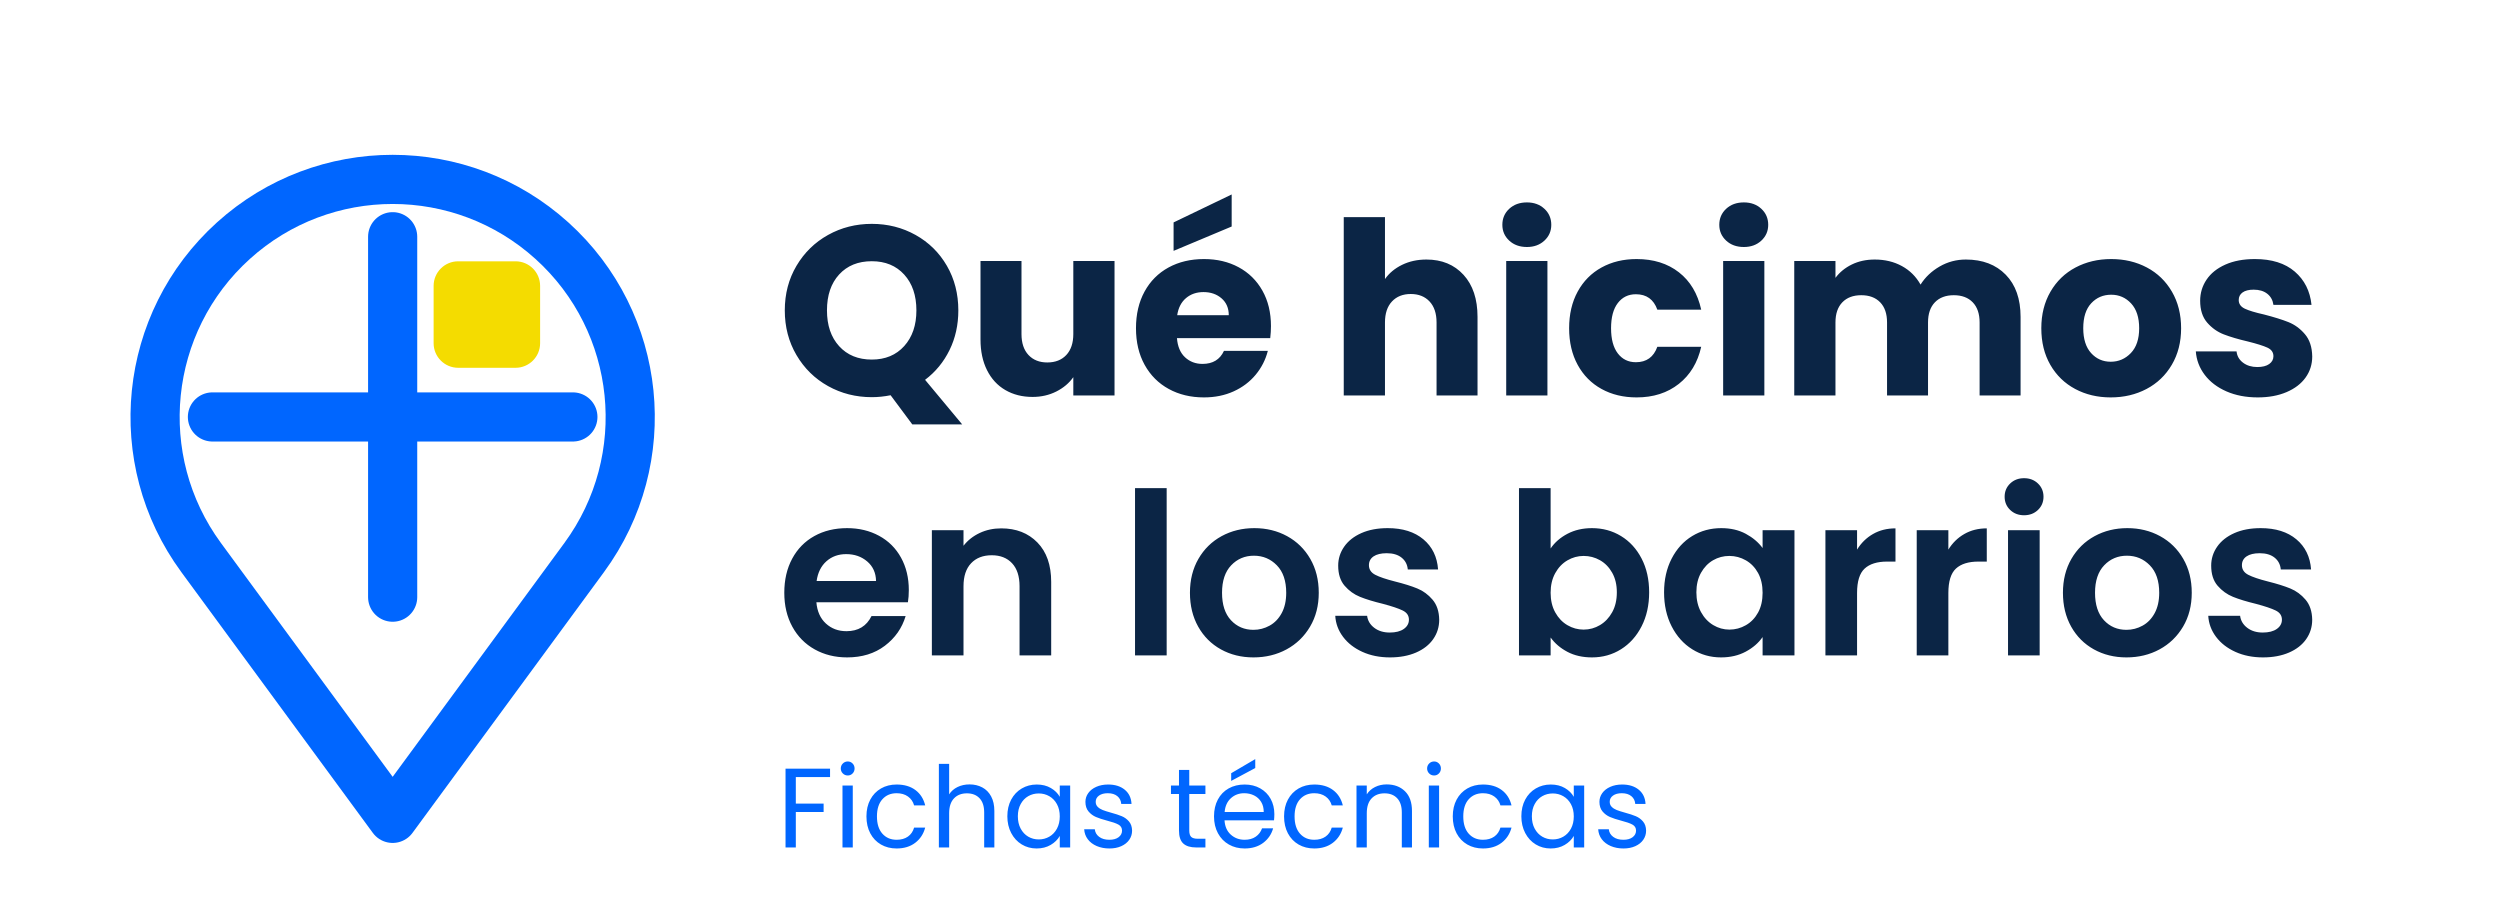
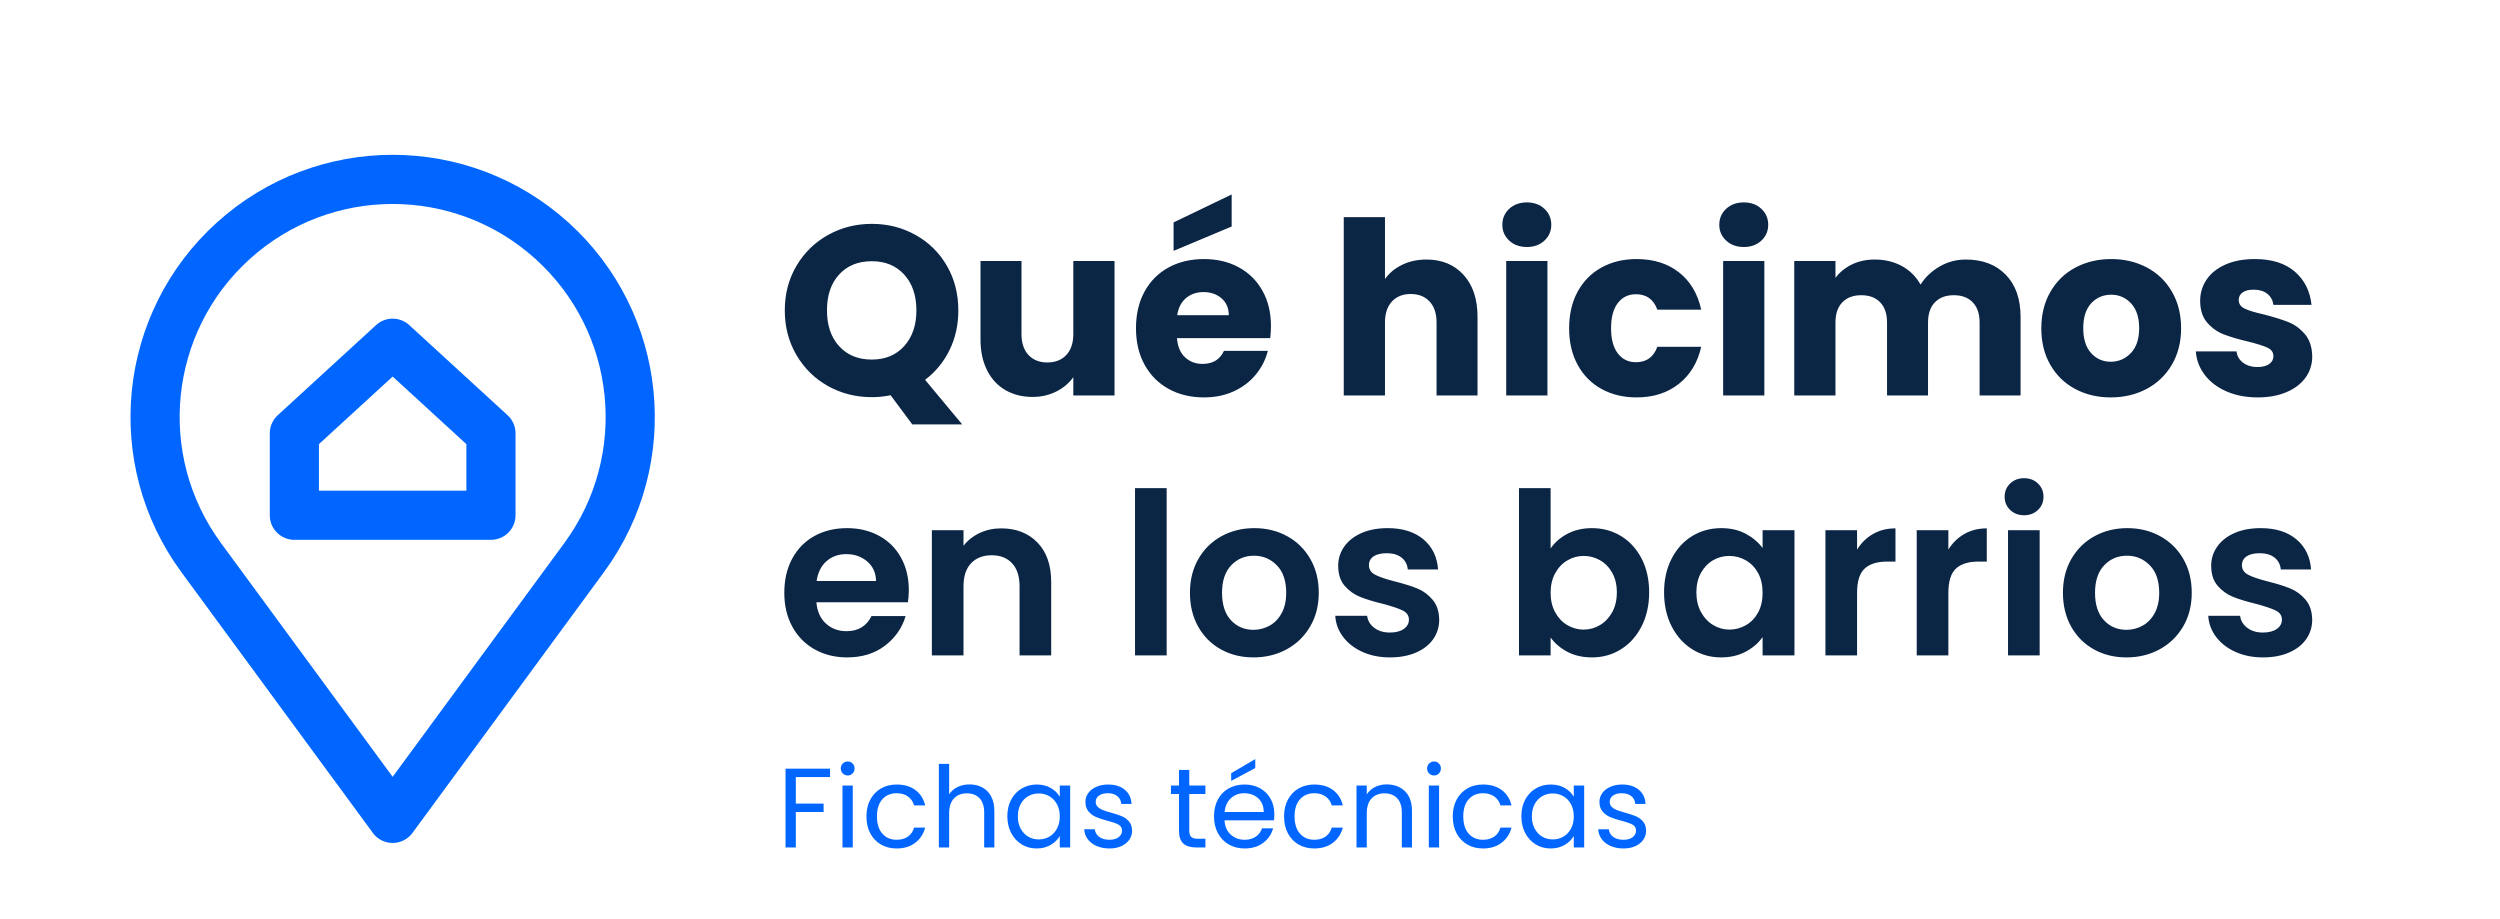
<svg xmlns="http://www.w3.org/2000/svg" viewBox="0 0 354 130" width="354" height="130">
  <g transform="translate(-2.4 8) scale(1.16)">
    <g fill="none" stroke="#0066ff" stroke-width="6" stroke-linecap="round" stroke-linejoin="round">
      <path d="M50.00 93.00 L73.38 61.16 A29.00 29.00 0 1 0 26.62 61.16 Z" />
-       <path d="M50 22 V66 M28 44 H72" />
+       <path d="M38 46 L50 35 L62 46 V56 H38 Z" />
    </g>
-     <rect x="55" y="25" width="13" height="13" rx="3" fill="#f4dc00" />
  </g>
  <path d="M129.181 60.096 126.11 55.966Q124.744 56.239 123.447 56.239Q120.069 56.239 117.253 54.669Q114.437 53.099 112.782 50.283Q111.126 47.467 111.126 43.952Q111.126 40.436 112.782 37.638Q114.437 34.839 117.253 33.269Q120.069 31.699 123.447 31.699Q126.826 31.699 129.642 33.269Q132.458 34.839 134.079 37.638Q135.7 40.436 135.7 43.952Q135.7 47.024 134.455 49.566Q133.209 52.109 130.99 53.782L136.246 60.096ZM123.447 50.915Q126.314 50.915 128.038 49.003Q129.762 47.092 129.762 43.952Q129.762 40.778 128.038 38.883Q126.314 36.989 123.447 36.989Q120.546 36.989 118.823 38.866Q117.099 40.744 117.099 43.952Q117.099 47.126 118.823 49.02Q120.546 50.915 123.447 50.915ZM157.817 36.955V56.0H151.981V53.406Q151.093 54.669 149.575 55.437Q148.056 56.205 146.213 56.205Q144.028 56.205 142.356 55.232Q140.683 54.259 139.762 52.416Q138.84 50.573 138.84 48.082V36.955H144.643V47.297Q144.643 49.208 145.632 50.266Q146.622 51.324 148.295 51.324Q150.001 51.324 150.991 50.266Q151.981 49.208 151.981 47.297V36.955ZM179.865 47.877H166.657Q166.793 49.652 167.8 50.59Q168.807 51.529 170.275 51.529Q172.459 51.529 173.312 49.686H179.524Q179.046 51.563 177.801 53.065Q176.555 54.567 174.678 55.42Q172.8 56.273 170.48 56.273Q167.681 56.273 165.496 55.078Q163.312 53.884 162.083 51.665Q160.855 49.447 160.855 46.478Q160.855 43.508 162.066 41.29Q163.278 39.071 165.462 37.877Q167.647 36.682 170.48 36.682Q173.244 36.682 175.394 37.842Q177.545 39.003 178.756 41.153Q179.968 43.303 179.968 46.17Q179.968 46.99 179.865 47.877ZM173.995 44.634Q173.995 43.133 172.971 42.245Q171.947 41.358 170.411 41.358Q168.944 41.358 167.937 42.211Q166.93 43.064 166.691 44.634ZM174.405 32.074 166.179 35.522V31.494L174.405 27.535ZM209.218 44.873V56.0H203.416V45.658Q203.416 43.747 202.426 42.689Q201.436 41.631 199.764 41.631Q198.091 41.631 197.101 42.689Q196.112 43.747 196.112 45.658V56.0H190.275V30.743H196.112V39.515Q196.999 38.252 198.535 37.501Q200.071 36.75 201.982 36.75Q205.259 36.75 207.238 38.918Q209.218 41.085 209.218 44.873ZM212.733 31.835Q212.733 30.47 213.706 29.566Q214.679 28.661 216.215 28.661Q217.716 28.661 218.689 29.566Q219.662 30.47 219.662 31.835Q219.662 33.167 218.689 34.071Q217.716 34.976 216.215 34.976Q214.679 34.976 213.706 34.071Q212.733 33.167 212.733 31.835ZM219.116 36.955V56.0H213.279V36.955ZM231.744 36.682Q235.328 36.682 237.734 38.559Q240.14 40.436 240.891 43.849H234.679Q233.894 41.665 231.642 41.665Q230.038 41.665 229.082 42.911Q228.126 44.157 228.126 46.478Q228.126 48.798 229.082 50.044Q230.038 51.29 231.642 51.29Q233.894 51.29 234.679 49.106H240.891Q240.14 52.45 237.717 54.362Q235.294 56.273 231.744 56.273Q228.945 56.273 226.778 55.078Q224.611 53.884 223.399 51.665Q222.188 49.447 222.188 46.478Q222.188 43.508 223.399 41.29Q224.611 39.071 226.778 37.877Q228.945 36.682 231.744 36.682ZM243.451 31.835Q243.451 30.47 244.424 29.566Q245.396 28.661 246.932 28.661Q248.434 28.661 249.407 29.566Q250.379 30.47 250.379 31.835Q250.379 33.167 249.407 34.071Q248.434 34.976 246.932 34.976Q245.396 34.976 244.424 34.071Q243.451 33.167 243.451 31.835ZM249.833 36.955V56.0H243.997V36.955ZM286.114 44.873V56.0H280.312V45.658Q280.312 43.815 279.339 42.808Q278.367 41.802 276.66 41.802Q274.954 41.802 273.981 42.808Q273.008 43.815 273.008 45.658V56.0H267.206V45.658Q267.206 43.815 266.233 42.808Q265.26 41.802 263.554 41.802Q261.847 41.802 260.875 42.808Q259.902 43.815 259.902 45.658V56.0H254.066V36.955H259.902V39.344Q260.789 38.15 262.223 37.45Q263.656 36.75 265.465 36.75Q267.615 36.75 269.305 37.672Q270.994 38.593 271.95 40.3Q272.94 38.73 274.646 37.74Q276.353 36.75 278.367 36.75Q281.916 36.75 284.015 38.901Q286.114 41.051 286.114 44.873ZM289.05 46.478Q289.05 43.542 290.346 41.307Q291.643 39.071 293.896 37.877Q296.149 36.682 298.947 36.682Q301.746 36.682 303.999 37.877Q306.251 39.071 307.548 41.307Q308.845 43.542 308.845 46.478Q308.845 49.413 307.531 51.648Q306.217 53.884 303.948 55.078Q301.678 56.273 298.879 56.273Q296.08 56.273 293.845 55.078Q291.609 53.884 290.329 51.665Q289.05 49.447 289.05 46.478ZM302.907 46.478Q302.907 44.191 301.763 42.962Q300.62 41.733 298.947 41.733Q297.241 41.733 296.115 42.945Q294.988 44.157 294.988 46.478Q294.988 48.764 296.097 49.993Q297.207 51.222 298.879 51.222Q300.552 51.222 301.729 49.993Q302.907 48.764 302.907 46.478ZM310.927 49.754H316.695Q316.798 50.744 317.617 51.358Q318.436 51.973 319.631 51.973Q320.723 51.973 321.32 51.546Q321.917 51.119 321.917 50.437Q321.917 49.618 321.064 49.225Q320.211 48.833 318.299 48.355Q316.252 47.877 314.886 47.348Q313.521 46.819 312.531 45.675Q311.542 44.532 311.542 42.587Q311.542 40.948 312.446 39.6Q313.351 38.252 315.108 37.467Q316.866 36.682 319.289 36.682Q322.873 36.682 324.938 38.457Q327.003 40.232 327.31 43.167H321.917Q321.781 42.177 321.047 41.597Q320.313 41.017 319.119 41.017Q318.095 41.017 317.549 41.409Q317.003 41.802 317.003 42.484Q317.003 43.303 317.873 43.713Q318.743 44.123 320.586 44.532Q322.702 45.078 324.033 45.607Q325.365 46.136 326.371 47.314Q327.378 48.491 327.412 50.471Q327.412 52.143 326.474 53.457Q325.535 54.771 323.777 55.522Q322.02 56.273 319.699 56.273Q317.207 56.273 315.262 55.42Q313.316 54.567 312.19 53.082Q311.064 51.597 310.927 49.754Z" fill="#0b2545" />
  <path d="M128.56 85.28H115.6Q115.76 87.2 116.944 88.288Q118.128 89.376 119.856 89.376Q122.352 89.376 123.408 87.232H128.24Q127.472 89.792 125.296 91.44Q123.12 93.088 119.952 93.088Q117.392 93.088 115.36 91.952Q113.328 90.816 112.192 88.736Q111.056 86.656 111.056 83.936Q111.056 81.184 112.176 79.104Q113.296 77.024 115.312 75.904Q117.328 74.784 119.952 74.784Q122.48 74.784 124.48 75.872Q126.48 76.96 127.584 78.96Q128.688 80.96 128.688 83.552Q128.688 84.512 128.56 85.28ZM124.048 82.272Q124.016 80.544 122.8 79.504Q121.584 78.464 119.824 78.464Q118.16 78.464 117.024 79.472Q115.888 80.48 115.632 82.272ZM148.848 82.4V92.8H144.368V83.008Q144.368 80.896 143.312 79.76Q142.256 78.624 140.432 78.624Q138.576 78.624 137.504 79.76Q136.432 80.896 136.432 83.008V92.8H131.952V75.072H136.432V77.28Q137.328 76.128 138.72 75.472Q140.112 74.816 141.776 74.816Q144.944 74.816 146.896 76.816Q148.848 78.816 148.848 82.4ZM165.2 69.12V92.8H160.72V69.12ZM168.496 83.936Q168.496 81.216 169.696 79.136Q170.896 77.056 172.976 75.92Q175.056 74.784 177.616 74.784Q180.176 74.784 182.256 75.92Q184.336 77.056 185.536 79.136Q186.736 81.216 186.736 83.936Q186.736 86.656 185.504 88.736Q184.272 90.816 182.176 91.952Q180.08 93.088 177.488 93.088Q174.928 93.088 172.88 91.952Q170.832 90.816 169.664 88.736Q168.496 86.656 168.496 83.936ZM182.128 83.936Q182.128 81.408 180.8 80.048Q179.472 78.688 177.552 78.688Q175.632 78.688 174.336 80.048Q173.04 81.408 173.04 83.936Q173.04 86.464 174.304 87.824Q175.568 89.184 177.488 89.184Q178.704 89.184 179.776 88.592Q180.848 88.0 181.488 86.816Q182.128 85.632 182.128 83.936ZM189.072 87.2H193.584Q193.712 88.224 194.592 88.896Q195.472 89.568 196.784 89.568Q198.064 89.568 198.784 89.056Q199.504 88.544 199.504 87.744Q199.504 86.88 198.624 86.448Q197.744 86.016 195.824 85.504Q193.84 85.024 192.576 84.512Q191.312 84.0 190.4 82.944Q189.488 81.888 189.488 80.096Q189.488 78.624 190.336 77.408Q191.184 76.192 192.768 75.488Q194.352 74.784 196.496 74.784Q199.664 74.784 201.552 76.368Q203.44 77.952 203.632 80.64H199.344Q199.248 79.584 198.464 78.96Q197.68 78.336 196.368 78.336Q195.152 78.336 194.496 78.784Q193.84 79.232 193.84 80.032Q193.84 80.928 194.736 81.392Q195.632 81.856 197.52 82.336Q199.44 82.816 200.688 83.328Q201.936 83.84 202.848 84.912Q203.76 85.984 203.792 87.744Q203.792 89.28 202.944 90.496Q202.096 91.712 200.512 92.4Q198.928 93.088 196.816 93.088Q194.64 93.088 192.912 92.304Q191.184 91.52 190.176 90.176Q189.168 88.832 189.072 87.2ZM225.424 74.784Q227.696 74.784 229.536 75.904Q231.376 77.024 232.448 79.088Q233.52 81.152 233.52 83.872Q233.52 86.592 232.448 88.688Q231.376 90.784 229.536 91.936Q227.696 93.088 225.424 93.088Q223.44 93.088 221.952 92.304Q220.464 91.52 219.568 90.272V92.8H215.088V69.12H219.568V77.664Q220.432 76.384 221.952 75.584Q223.472 74.784 225.424 74.784ZM224.24 78.72Q223.024 78.72 221.952 79.344Q220.88 79.968 220.224 81.152Q219.568 82.336 219.568 83.936Q219.568 85.536 220.224 86.72Q220.88 87.904 221.952 88.528Q223.024 89.152 224.24 89.152Q225.488 89.152 226.56 88.512Q227.632 87.872 228.288 86.688Q228.944 85.504 228.944 83.872Q228.944 82.272 228.288 81.104Q227.632 79.936 226.56 79.328Q225.488 78.72 224.24 78.72ZM243.728 74.784Q245.712 74.784 247.2 75.584Q248.688 76.384 249.584 77.6V75.072H254.096V92.8H249.584V90.208Q248.72 91.456 247.2 92.272Q245.68 93.088 243.696 93.088Q241.456 93.088 239.616 91.936Q237.776 90.784 236.704 88.688Q235.632 86.592 235.632 83.872Q235.632 81.184 236.704 79.104Q237.776 77.024 239.616 75.904Q241.456 74.784 243.728 74.784ZM244.88 78.72Q243.632 78.72 242.576 79.328Q241.52 79.936 240.864 81.104Q240.208 82.272 240.208 83.872Q240.208 85.472 240.864 86.672Q241.52 87.872 242.592 88.512Q243.664 89.152 244.88 89.152Q246.128 89.152 247.216 88.528Q248.304 87.904 248.944 86.736Q249.584 85.568 249.584 83.936Q249.584 82.304 248.944 81.136Q248.304 79.968 247.216 79.344Q246.128 78.72 244.88 78.72ZM268.4 74.816V79.52H267.216Q265.104 79.52 264.032 80.512Q262.96 81.504 262.96 83.968V92.8H258.48V75.072H262.96V77.824Q263.824 76.416 265.216 75.616Q266.608 74.816 268.4 74.816ZM281.328 74.816V79.52H280.144Q278.032 79.52 276.96 80.512Q275.888 81.504 275.888 83.968V92.8H271.408V75.072H275.888V77.824Q276.752 76.416 278.144 75.616Q279.536 74.816 281.328 74.816ZM283.856 70.336Q283.856 69.216 284.64 68.464Q285.424 67.712 286.608 67.712Q287.792 67.712 288.576 68.464Q289.36 69.216 289.36 70.336Q289.36 71.456 288.576 72.208Q287.792 72.96 286.608 72.96Q285.424 72.96 284.64 72.208Q283.856 71.456 283.856 70.336ZM288.816 75.072V92.8H284.336V75.072ZM292.112 83.936Q292.112 81.216 293.312 79.136Q294.512 77.056 296.592 75.92Q298.672 74.784 301.232 74.784Q303.792 74.784 305.872 75.92Q307.952 77.056 309.152 79.136Q310.352 81.216 310.352 83.936Q310.352 86.656 309.12 88.736Q307.888 90.816 305.792 91.952Q303.696 93.088 301.104 93.088Q298.544 93.088 296.496 91.952Q294.448 90.816 293.28 88.736Q292.112 86.656 292.112 83.936ZM305.744 83.936Q305.744 81.408 304.416 80.048Q303.088 78.688 301.168 78.688Q299.248 78.688 297.952 80.048Q296.656 81.408 296.656 83.936Q296.656 86.464 297.92 87.824Q299.184 89.184 301.104 89.184Q302.32 89.184 303.392 88.592Q304.464 88.0 305.104 86.816Q305.744 85.632 305.744 83.936ZM312.688 87.2H317.2Q317.328 88.224 318.208 88.896Q319.088 89.568 320.4 89.568Q321.68 89.568 322.4 89.056Q323.12 88.544 323.12 87.744Q323.12 86.88 322.24 86.448Q321.36 86.016 319.44 85.504Q317.456 85.024 316.192 84.512Q314.928 84.0 314.016 82.944Q313.104 81.888 313.104 80.096Q313.104 78.624 313.952 77.408Q314.8 76.192 316.384 75.488Q317.968 74.784 320.112 74.784Q323.28 74.784 325.168 76.368Q327.056 77.952 327.248 80.64H322.96Q322.864 79.584 322.08 78.96Q321.296 78.336 319.984 78.336Q318.768 78.336 318.112 78.784Q317.456 79.232 317.456 80.032Q317.456 80.928 318.352 81.392Q319.248 81.856 321.136 82.336Q323.056 82.816 324.304 83.328Q325.552 83.84 326.464 84.912Q327.376 85.984 327.408 87.744Q327.408 89.28 326.56 90.496Q325.712 91.712 324.128 92.4Q322.544 93.088 320.432 93.088Q318.256 93.088 316.528 92.304Q314.8 91.52 313.792 90.176Q312.784 88.832 312.688 87.2Z" fill="#0b2545" />
  <path d="M117.536 108.848V110.032H112.688V113.792H116.624V114.976H112.688V120.0H111.232V108.848ZM119.056 108.816Q119.056 108.4 119.344 108.112Q119.632 107.824 120.048 107.824Q120.448 107.824 120.728 108.112Q121.008 108.4 121.008 108.816Q121.008 109.232 120.728 109.52Q120.448 109.808 120.048 109.808Q119.632 109.808 119.344 109.52Q119.056 109.232 119.056 108.816ZM120.752 111.232V120.0H119.296V111.232ZM126.96 111.088Q128.576 111.088 129.624 111.872Q130.672 112.656 131.008 114.048H129.44Q129.216 113.248 128.568 112.784Q127.92 112.32 126.96 112.32Q125.712 112.32 124.944 113.176Q124.176 114.032 124.176 115.6Q124.176 117.184 124.944 118.048Q125.712 118.912 126.96 118.912Q127.92 118.912 128.56 118.464Q129.2 118.016 129.44 117.184H131.008Q130.656 118.528 129.6 119.336Q128.544 120.144 126.96 120.144Q125.712 120.144 124.744 119.584Q123.776 119.024 123.232 118.0Q122.688 116.976 122.688 115.6Q122.688 114.24 123.232 113.224Q123.776 112.208 124.744 111.648Q125.712 111.088 126.96 111.088ZM140.8 114.832V120.0H139.36V115.04Q139.36 113.728 138.704 113.032Q138.048 112.336 136.912 112.336Q135.76 112.336 135.08 113.056Q134.4 113.776 134.4 115.152V120.0H132.944V108.16H134.4V112.48Q134.832 111.808 135.592 111.44Q136.352 111.072 137.296 111.072Q138.288 111.072 139.088 111.496Q139.888 111.92 140.344 112.768Q140.8 113.616 140.8 114.832ZM146.8 111.088Q147.952 111.088 148.8 111.584Q149.648 112.08 150.064 112.832V111.232H151.536V120.0H150.064V118.368Q149.632 119.136 148.776 119.64Q147.92 120.144 146.784 120.144Q145.616 120.144 144.672 119.568Q143.728 118.992 143.184 117.952Q142.64 116.912 142.64 115.584Q142.64 114.24 143.184 113.224Q143.728 112.208 144.68 111.648Q145.632 111.088 146.8 111.088ZM147.088 112.352Q146.272 112.352 145.6 112.736Q144.928 113.12 144.528 113.856Q144.128 114.592 144.128 115.584Q144.128 116.592 144.528 117.336Q144.928 118.08 145.6 118.472Q146.272 118.864 147.088 118.864Q147.904 118.864 148.584 118.472Q149.264 118.08 149.664 117.336Q150.064 116.592 150.064 115.6Q150.064 114.608 149.664 113.872Q149.264 113.136 148.584 112.744Q147.904 112.352 147.088 112.352ZM153.52 117.424H155.024Q155.088 118.08 155.64 118.496Q156.192 118.912 157.088 118.912Q157.92 118.912 158.4 118.544Q158.88 118.176 158.88 117.616Q158.88 117.04 158.368 116.76Q157.856 116.48 156.784 116.208Q155.808 115.952 155.192 115.688Q154.576 115.424 154.136 114.904Q153.696 114.384 153.696 113.536Q153.696 112.864 154.096 112.304Q154.496 111.744 155.232 111.416Q155.968 111.088 156.912 111.088Q158.368 111.088 159.264 111.824Q160.16 112.56 160.224 113.84H158.768Q158.72 113.152 158.216 112.736Q157.712 112.32 156.864 112.32Q156.08 112.32 155.616 112.656Q155.152 112.992 155.152 113.536Q155.152 113.968 155.432 114.248Q155.712 114.528 156.136 114.696Q156.56 114.864 157.312 115.072Q158.256 115.328 158.848 115.576Q159.44 115.824 159.864 116.32Q160.288 116.816 160.304 117.616Q160.304 118.336 159.904 118.912Q159.504 119.488 158.776 119.816Q158.048 120.144 157.104 120.144Q156.096 120.144 155.296 119.8Q154.496 119.456 154.032 118.84Q153.568 118.224 153.52 117.424ZM168.4 112.432V117.6Q168.4 118.24 168.672 118.504Q168.944 118.768 169.616 118.768H170.688V120.0H169.376Q168.16 120.0 167.552 119.44Q166.944 118.88 166.944 117.6V112.432H165.808V111.232H166.944V109.024H168.4V111.232H170.688V112.432ZM180.4 116.16H173.392Q173.472 117.456 174.28 118.184Q175.088 118.912 176.24 118.912Q177.184 118.912 177.816 118.472Q178.448 118.032 178.704 117.296H180.272Q179.92 118.56 178.864 119.352Q177.808 120.144 176.24 120.144Q174.992 120.144 174.008 119.584Q173.024 119.024 172.464 117.992Q171.904 116.96 171.904 115.6Q171.904 114.24 172.448 113.216Q172.992 112.192 173.976 111.64Q174.96 111.088 176.24 111.088Q177.488 111.088 178.448 111.632Q179.408 112.176 179.928 113.128Q180.448 114.08 180.448 115.28Q180.448 115.696 180.4 116.16ZM176.176 112.32Q175.072 112.32 174.296 113.024Q173.52 113.728 173.408 114.976H178.944Q178.944 114.144 178.576 113.544Q178.208 112.944 177.576 112.632Q176.944 112.32 176.176 112.32ZM177.744 108.752 174.336 110.576V109.488L177.744 107.488ZM186.096 111.088Q187.712 111.088 188.76 111.872Q189.808 112.656 190.144 114.048H188.576Q188.352 113.248 187.704 112.784Q187.056 112.32 186.096 112.32Q184.848 112.32 184.08 113.176Q183.312 114.032 183.312 115.6Q183.312 117.184 184.08 118.048Q184.848 118.912 186.096 118.912Q187.056 118.912 187.696 118.464Q188.336 118.016 188.576 117.184H190.144Q189.792 118.528 188.736 119.336Q187.68 120.144 186.096 120.144Q184.848 120.144 183.88 119.584Q182.912 119.024 182.368 118.0Q181.824 116.976 181.824 115.6Q181.824 114.24 182.368 113.224Q182.912 112.208 183.88 111.648Q184.848 111.088 186.096 111.088ZM199.936 114.832V120.0H198.496V115.04Q198.496 113.728 197.84 113.032Q197.184 112.336 196.048 112.336Q194.896 112.336 194.216 113.056Q193.536 113.776 193.536 115.152V120.0H192.08V111.232H193.536V112.48Q193.968 111.808 194.712 111.44Q195.456 111.072 196.352 111.072Q197.952 111.072 198.944 112.04Q199.936 113.008 199.936 114.832ZM202.08 108.816Q202.08 108.4 202.368 108.112Q202.656 107.824 203.072 107.824Q203.472 107.824 203.752 108.112Q204.032 108.4 204.032 108.816Q204.032 109.232 203.752 109.52Q203.472 109.808 203.072 109.808Q202.656 109.808 202.368 109.52Q202.08 109.232 202.08 108.816ZM203.776 111.232V120.0H202.32V111.232ZM209.984 111.088Q211.6 111.088 212.648 111.872Q213.696 112.656 214.032 114.048H212.464Q212.24 113.248 211.592 112.784Q210.944 112.32 209.984 112.32Q208.736 112.32 207.968 113.176Q207.2 114.032 207.2 115.6Q207.2 117.184 207.968 118.048Q208.736 118.912 209.984 118.912Q210.944 118.912 211.584 118.464Q212.224 118.016 212.464 117.184H214.032Q213.68 118.528 212.624 119.336Q211.568 120.144 209.984 120.144Q208.736 120.144 207.768 119.584Q206.8 119.024 206.256 118.0Q205.712 116.976 205.712 115.6Q205.712 114.24 206.256 113.224Q206.8 112.208 207.768 111.648Q208.736 111.088 209.984 111.088ZM219.584 111.088Q220.736 111.088 221.584 111.584Q222.432 112.08 222.848 112.832V111.232H224.32V120.0H222.848V118.368Q222.416 119.136 221.56 119.64Q220.704 120.144 219.568 120.144Q218.4 120.144 217.456 119.568Q216.512 118.992 215.968 117.952Q215.424 116.912 215.424 115.584Q215.424 114.24 215.968 113.224Q216.512 112.208 217.464 111.648Q218.416 111.088 219.584 111.088ZM219.872 112.352Q219.056 112.352 218.384 112.736Q217.712 113.12 217.312 113.856Q216.912 114.592 216.912 115.584Q216.912 116.592 217.312 117.336Q217.712 118.08 218.384 118.472Q219.056 118.864 219.872 118.864Q220.688 118.864 221.368 118.472Q222.048 118.08 222.448 117.336Q222.848 116.592 222.848 115.6Q222.848 114.608 222.448 113.872Q222.048 113.136 221.368 112.744Q220.688 112.352 219.872 112.352ZM226.304 117.424H227.808Q227.872 118.08 228.424 118.496Q228.976 118.912 229.872 118.912Q230.704 118.912 231.184 118.544Q231.664 118.176 231.664 117.616Q231.664 117.04 231.152 116.76Q230.64 116.48 229.568 116.208Q228.592 115.952 227.976 115.688Q227.36 115.424 226.92 114.904Q226.48 114.384 226.48 113.536Q226.48 112.864 226.88 112.304Q227.28 111.744 228.016 111.416Q228.752 111.088 229.696 111.088Q231.152 111.088 232.048 111.824Q232.944 112.56 233.008 113.84H231.552Q231.504 113.152 231.0 112.736Q230.496 112.32 229.648 112.32Q228.864 112.32 228.4 112.656Q227.936 112.992 227.936 113.536Q227.936 113.968 228.216 114.248Q228.496 114.528 228.92 114.696Q229.344 114.864 230.096 115.072Q231.04 115.328 231.632 115.576Q232.224 115.824 232.648 116.32Q233.072 116.816 233.088 117.616Q233.088 118.336 232.688 118.912Q232.288 119.488 231.56 119.816Q230.832 120.144 229.888 120.144Q228.88 120.144 228.08 119.8Q227.28 119.456 226.816 118.84Q226.352 118.224 226.304 117.424Z" fill="#0066ff" />
</svg>
